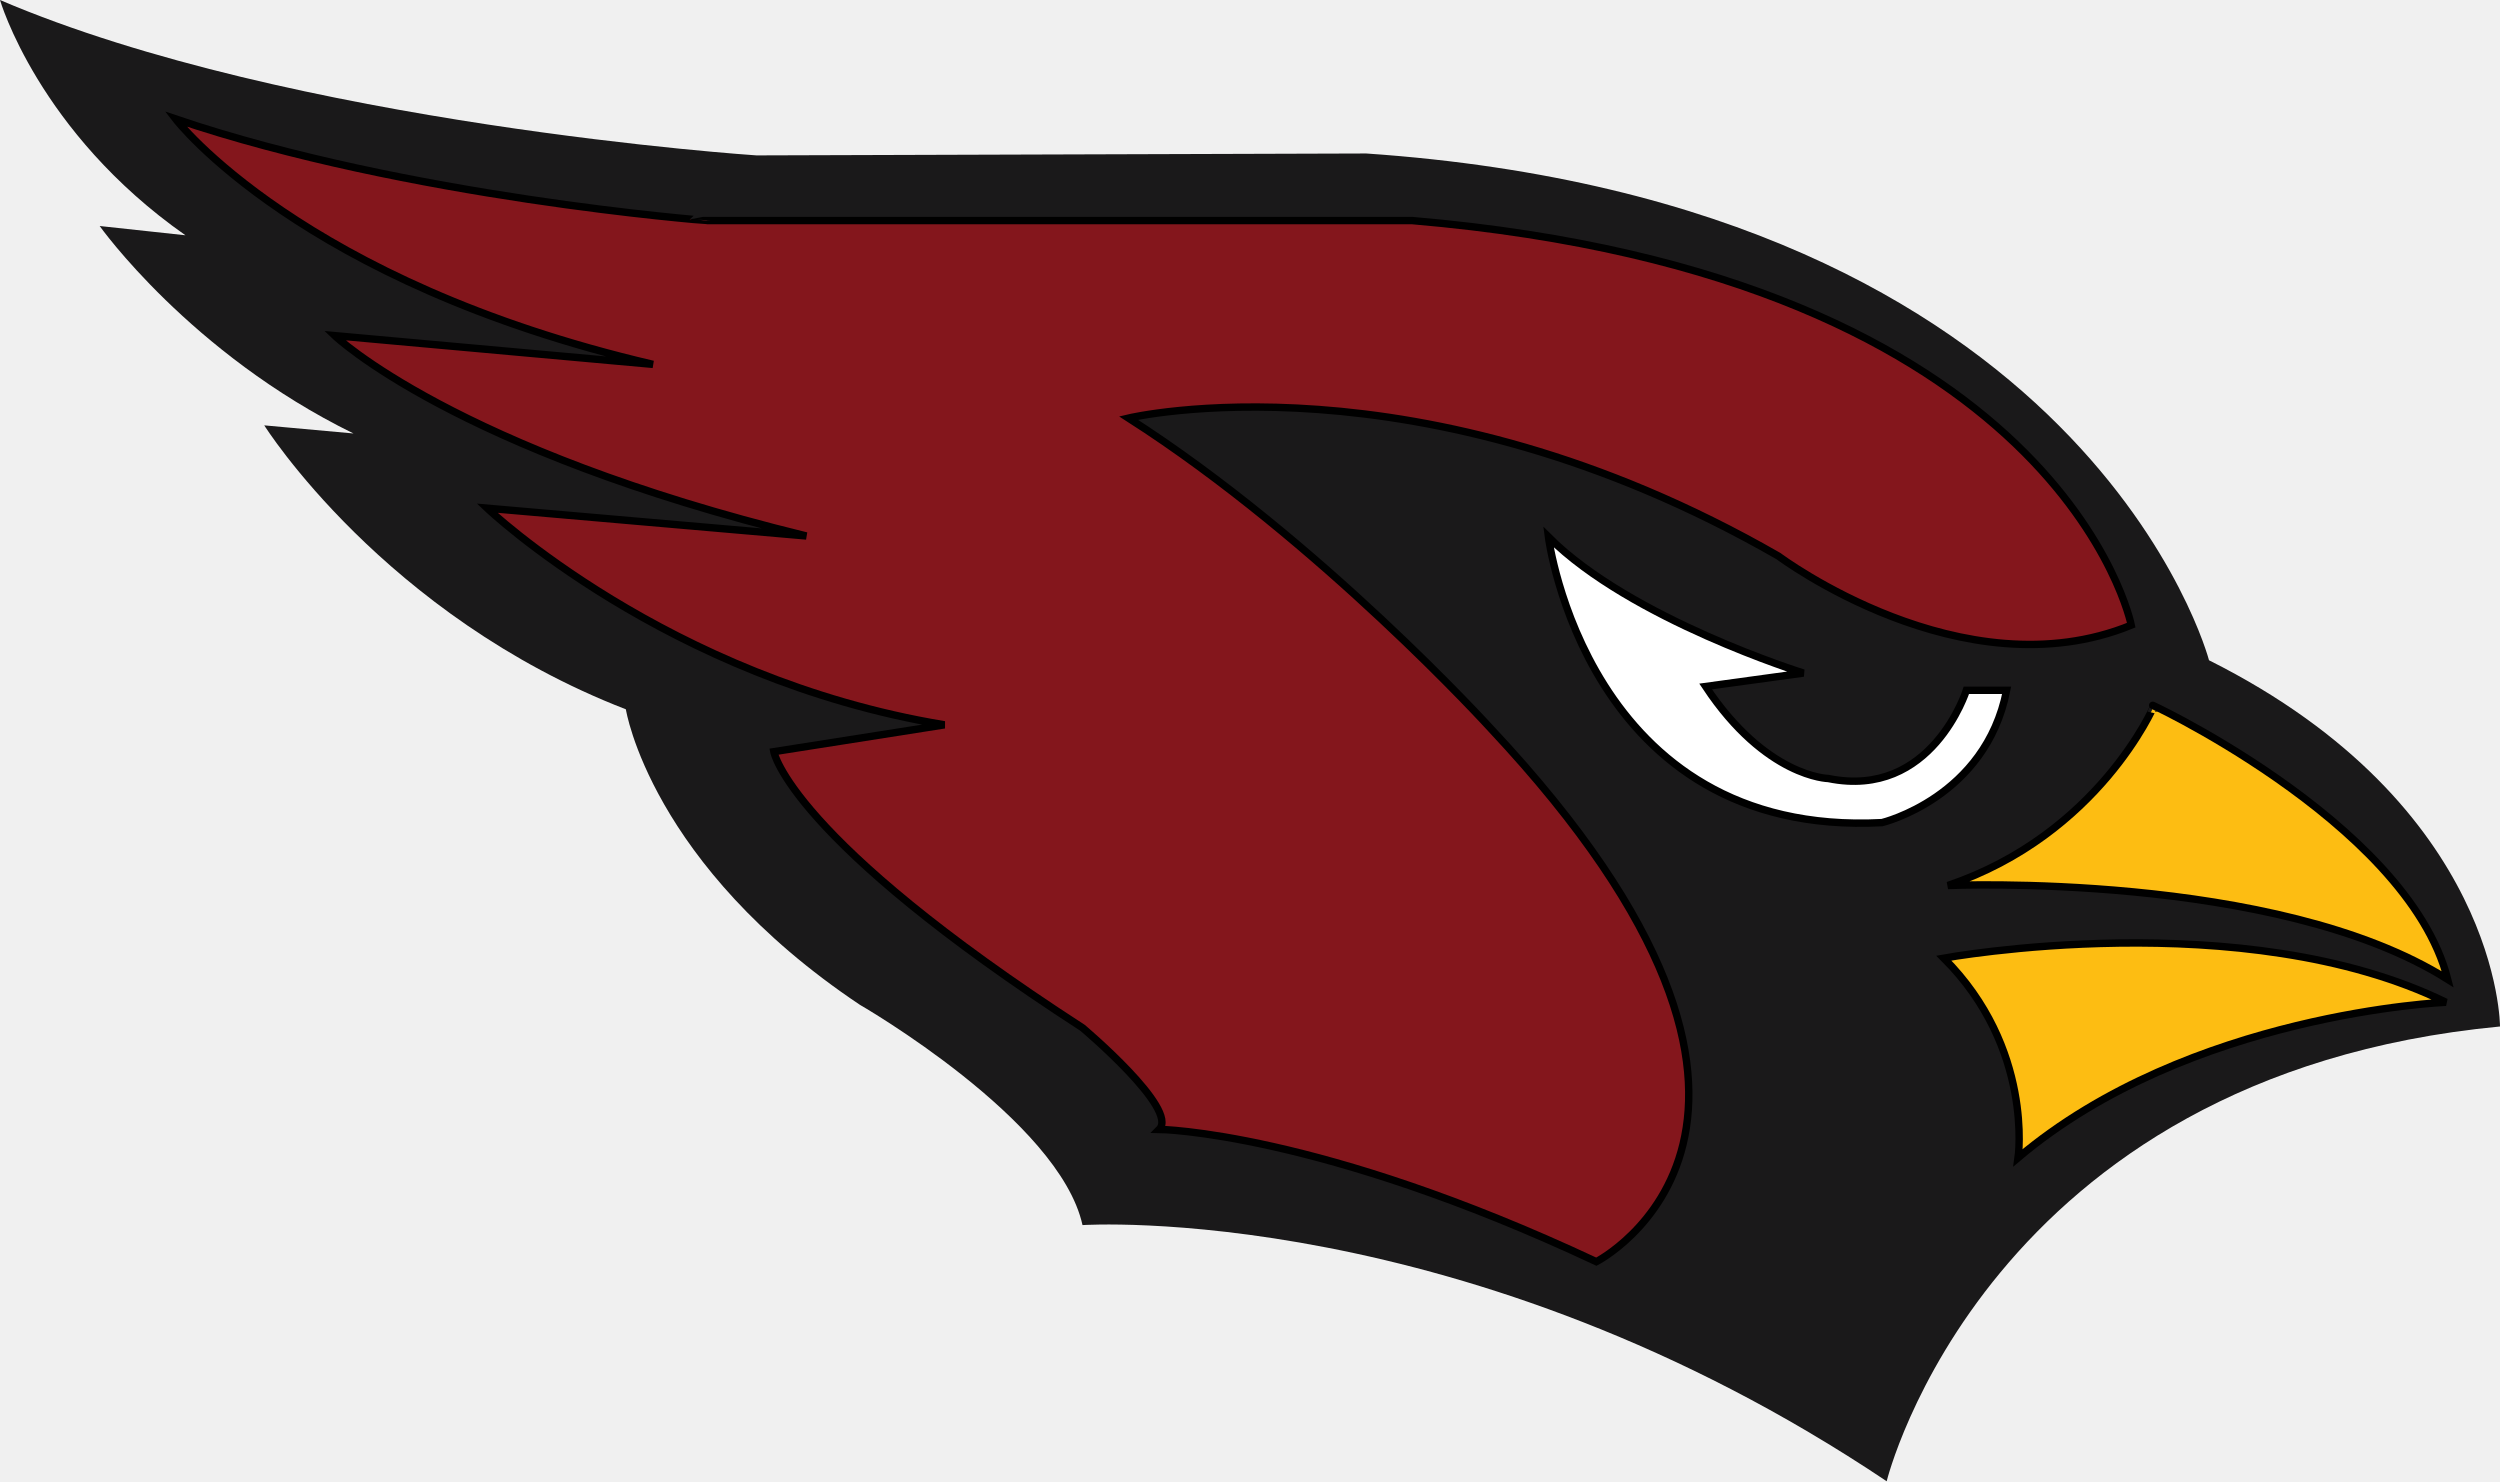
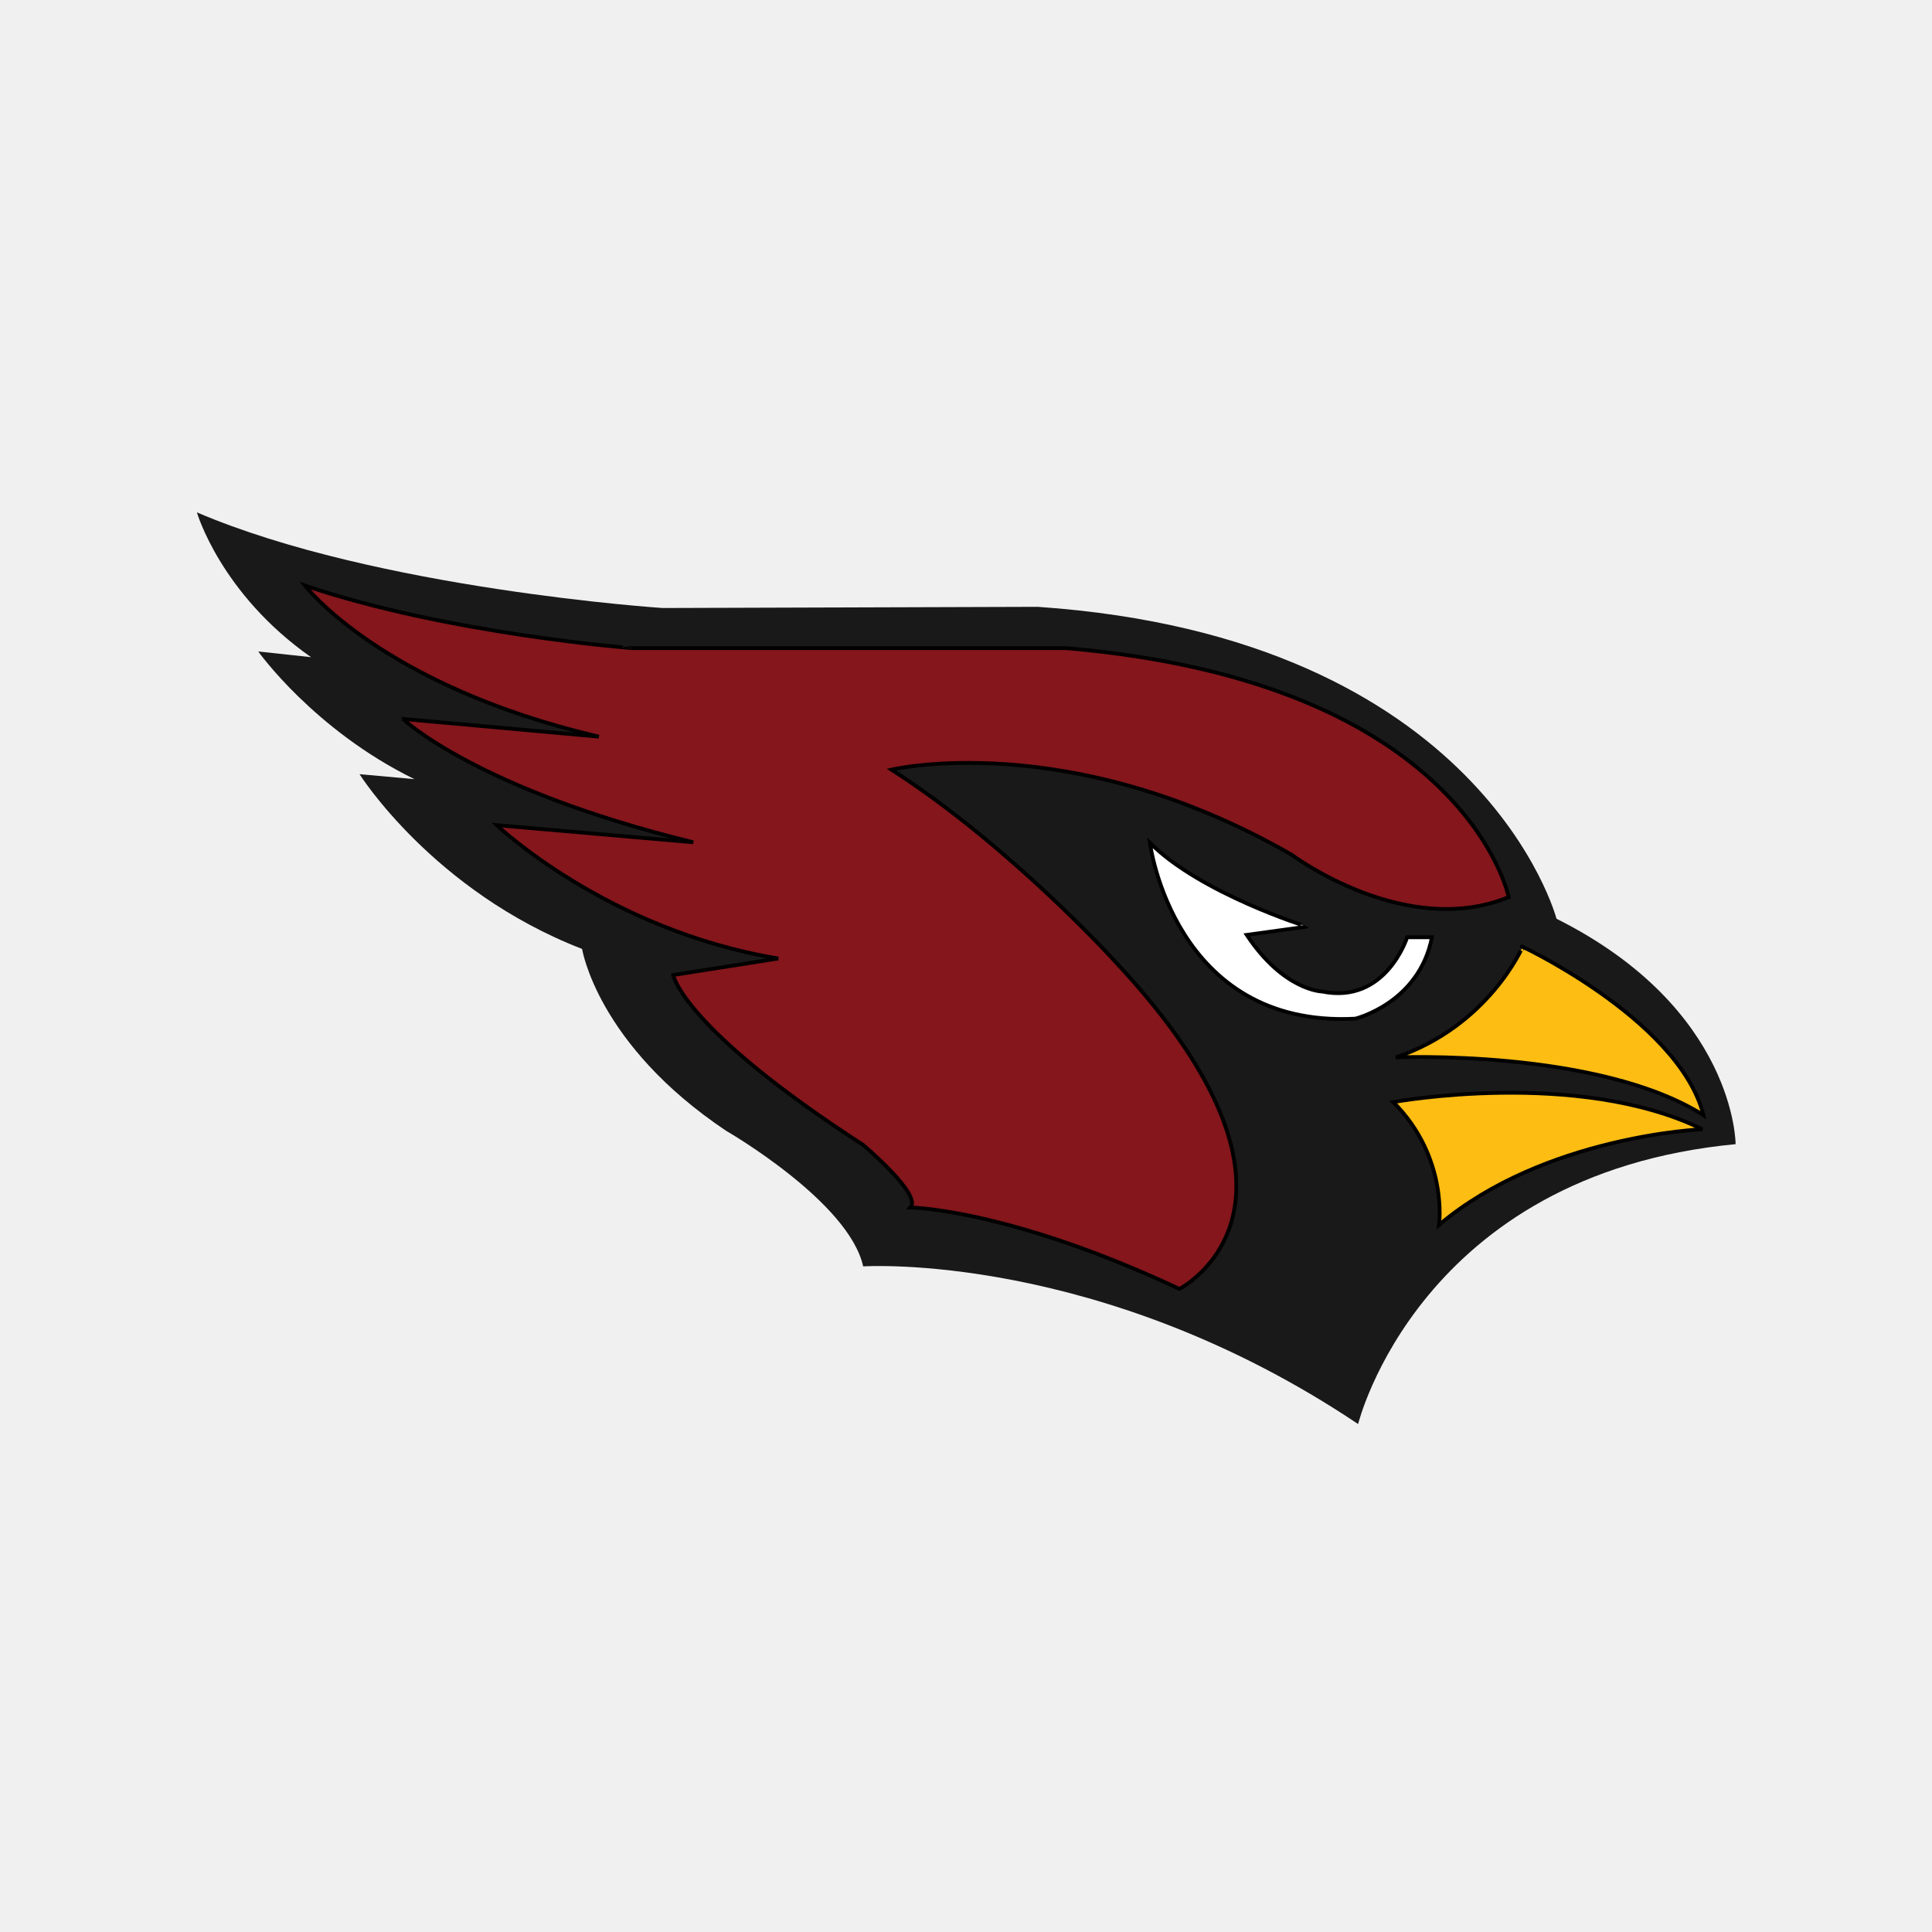
- <svg xmlns="http://www.w3.org/2000/svg" version="1.1" id="ARIZONA_CARDINALS" viewBox="0 0 337.553 200" overflow="visible" enable-background="new 0 0 337.553 200" xml:space="preserve">
-   <g>
-     <path fill="#1A191A" d="M0,0c0,0,5.164,17.84,25.039,31.768l-11.581-1.252c0,0,12.207,17.214,34.271,28.012L35.68,57.432   c0,0,16.118,25.665,48.825,38.341c0,0,3.286,20.97,31.61,39.905c0,0,26.917,15.495,30.046,29.735c0,0,51.833-3.428,108.581,34.587   c0,0,13.392-54.792,82.811-61.403c0,0,0.059-29.743-39.29-49.448c0,0-16.135-61.715-113.791-68.426l-82.323,0.259   C102.149,20.982,39.336,16.839,0,0z" />
-     <path fill="#84161C" d="M23.709,16.063c0,0,16.827,22.005,64.46,33.136l-42.973-3.883c0,0,16.051,15.403,63.684,27.053   l-43.103-3.753c0,0,24.204,23.039,61.742,29.252l-23.039,3.625c0,0,2.071,11.649,41.679,37.278c0,0,13.073,11.001,10.355,13.72   c0,0,21.487,0.26,59.025,17.864c0,0,35.984-18.381-14.237-71.969c0,0-23.041-25.369-48.928-41.938c0,0,39.09-9.319,87.759,18.64   c0,0,24.852,18.638,47.633,9.319c0,0-9.32-47.116-97.079-54.624H95.419C95.419,29.784,55.033,26.677,23.709,16.063z" />
-     <path fill="none" stroke="#000000" d="M23.709,16.063c0,0,16.827,22.005,64.46,33.136l-42.973-3.883   c0,0,16.051,15.403,63.684,27.053l-43.103-3.753c0,0,24.204,23.039,61.742,29.252l-23.039,3.625c0,0,2.071,11.649,41.679,37.278   c0,0,13.073,11.001,10.355,13.72c0,0,21.487,0.26,59.025,17.864c0,0,35.984-18.381-14.237-71.969c0,0-23.041-25.369-48.928-41.938   c0,0,39.09-9.319,87.759,18.64c0,0,24.852,18.638,47.633,9.319c0,0-9.32-47.116-97.079-54.624H95.419   C95.419,29.784,55.033,26.677,23.709,16.063z" />
-     <path fill="#FFFFFF" d="M209.068,72.498c0,0,5.177,40.644,45.044,38.572c0,0,13.979-3.365,16.827-17.862h-5.436   c0,0-4.659,14.755-18.639,11.908c0,0-8.414-0.13-16.568-12.426l13.203-1.812C243.499,90.878,220.2,83.629,209.068,72.498z" />
-     <path fill="none" stroke="#000000" d="M209.068,72.498c0,0,5.177,40.644,45.044,38.572c0,0,13.979-3.365,16.827-17.862h-5.436   c0,0-4.659,14.755-18.639,11.908c0,0-8.414-0.13-16.568-12.426l13.203-1.812C243.499,90.878,220.2,83.629,209.068,72.498z" />
-     <path fill="#FDBD12" d="M262.454,129.369c0,0,40.488-7.414,67.801,5.958c0,0-34.627,1.43-57.767,20.989   C272.488,156.316,274.608,141.523,262.454,129.369z" />
-     <path fill="none" stroke="#000000" d="M262.454,129.369c0,0,40.488-7.414,67.801,5.958c0,0-34.627,1.43-57.767,20.989   C272.488,156.316,274.608,141.523,262.454,129.369z" />
-     <path fill="#FDBD12" d="M263.006,119.563c0,0,44.351-1.928,67.49,12.672c-5.467-21.58-42.689-38.389-39.667-36.913   C290.829,95.321,283.391,112.676,263.006,119.563z" />
-     <path fill="none" stroke="#000000" d="M263.006,119.563c0,0,44.351-1.928,67.49,12.672c-5.467-21.58-42.689-38.389-39.667-36.913   C290.829,95.321,283.391,112.676,263.006,119.563z" />
+ <svg xmlns="http://www.w3.org/2000/svg" width="512" height="512" viewBox="0 0 512 512" version="1.1">
+   <g stroke="none" stroke-width="1" fill="none">
+     <path d="M52.18 135.782s6.238 21.551 30.248 38.377l-13.989-1.513c-.001 0 14.746 20.795 41.398 33.839l-14.555-1.323s19.472 31.004 58.983 46.317c0 0 3.969 25.333 38.186 48.207 0 0 32.516 18.717 36.297 35.92 0 0 62.615-4.142 131.169 41.783 0 0 16.178-66.192 100.038-74.177 0 0 .071-35.931-47.464-59.735 0 0-19.491-74.554-137.463-82.661l-99.449.313s-75.88-5.005-123.399-25.347" fill="#1A191A" />
+     <path d="M80.821 155.186s20.328 26.583 77.87 40.03l-51.913-4.691c0 .001 19.39 18.607 76.932 32.681l-52.068-4.534s29.237 27.832 74.586 35.338l-27.832 4.379s2.501 14.072 50.35 45.034c0 0 15.792 13.288 12.508 16.573 0 0 25.957.314 71.304 21.581 0 0 43.469-22.205-17.199-86.942 0 0-27.834-30.646-59.106-50.662 0 0 47.222-11.258 106.015 22.518 0 0 30.022 22.515 57.543 11.257 0 0-11.258-56.917-117.275-65.987h-115.086c0 .001-48.788-3.753-86.629-16.575" fill="#84161C" />
+     <path d="M80.821 155.186s20.328 26.583 77.87 40.03l-51.913-4.691c0 .001 19.39 18.607 76.932 32.681l-52.068-4.534s29.237 27.832 74.586 35.338l-27.832 4.379s2.501 14.072 50.35 45.034c0 0 15.792 13.288 12.508 16.573 0 0 25.957.314 71.304 21.581 0 0 43.469-22.205-17.199-86.942 0 0-27.834-30.646-59.106-50.662 0 0 47.222-11.258 106.015 22.518 0 0 30.022 22.515 57.543 11.257 0 0-11.258-56.917-117.275-65.987h-115.086c0 .001-48.788-3.753-86.629-16.575z" stroke="#000" />
+     <path d="M304.74 223.362s6.255 49.099 54.416 46.596c0 0 16.886-4.065 20.326-21.578h-6.566s-5.628 17.825-22.516 14.386c0 0-10.164-.158-20.015-15.012l15.95-2.189c0 .001-28.145-8.757-41.595-22.203" fill="#fff" />
+     <path d="M304.74 223.362s6.255 49.099 54.416 46.596c0 0 16.886-4.065 20.326-21.578h-6.566s-5.628 17.825-22.516 14.386c0 0-10.164-.158-20.015-15.012l15.95-2.189c0 .001-28.145-8.757-41.595-22.203z" stroke="#000" />
+     <path d="M369.233 292.064s48.912-8.957 81.906 7.197c0 0-41.83 1.726-69.785 25.357 0 0 2.562-17.87-12.121-32.554" fill="#FDBD12" />
+     <path d="M369.233 292.064s48.912-8.957 81.906 7.197c0 0-41.83 1.726-69.785 25.357 0 0 2.562-17.87-12.121-32.554z" stroke="#000" />
+     <path d="M369.899 280.217s53.579-2.329 81.531 15.309c-6.604-26.069-51.569-46.375-47.919-44.591 0-.002-8.985 20.962-33.612 29.282" fill="#FDBD12" />
+     <path d="M369.899 280.217s53.579-2.329 81.531 15.309c-6.604-26.069-51.569-46.375-47.919-44.591 0-.002-8.985 20.962-33.612 29.282z" stroke="#000" />
  </g>
</svg>
